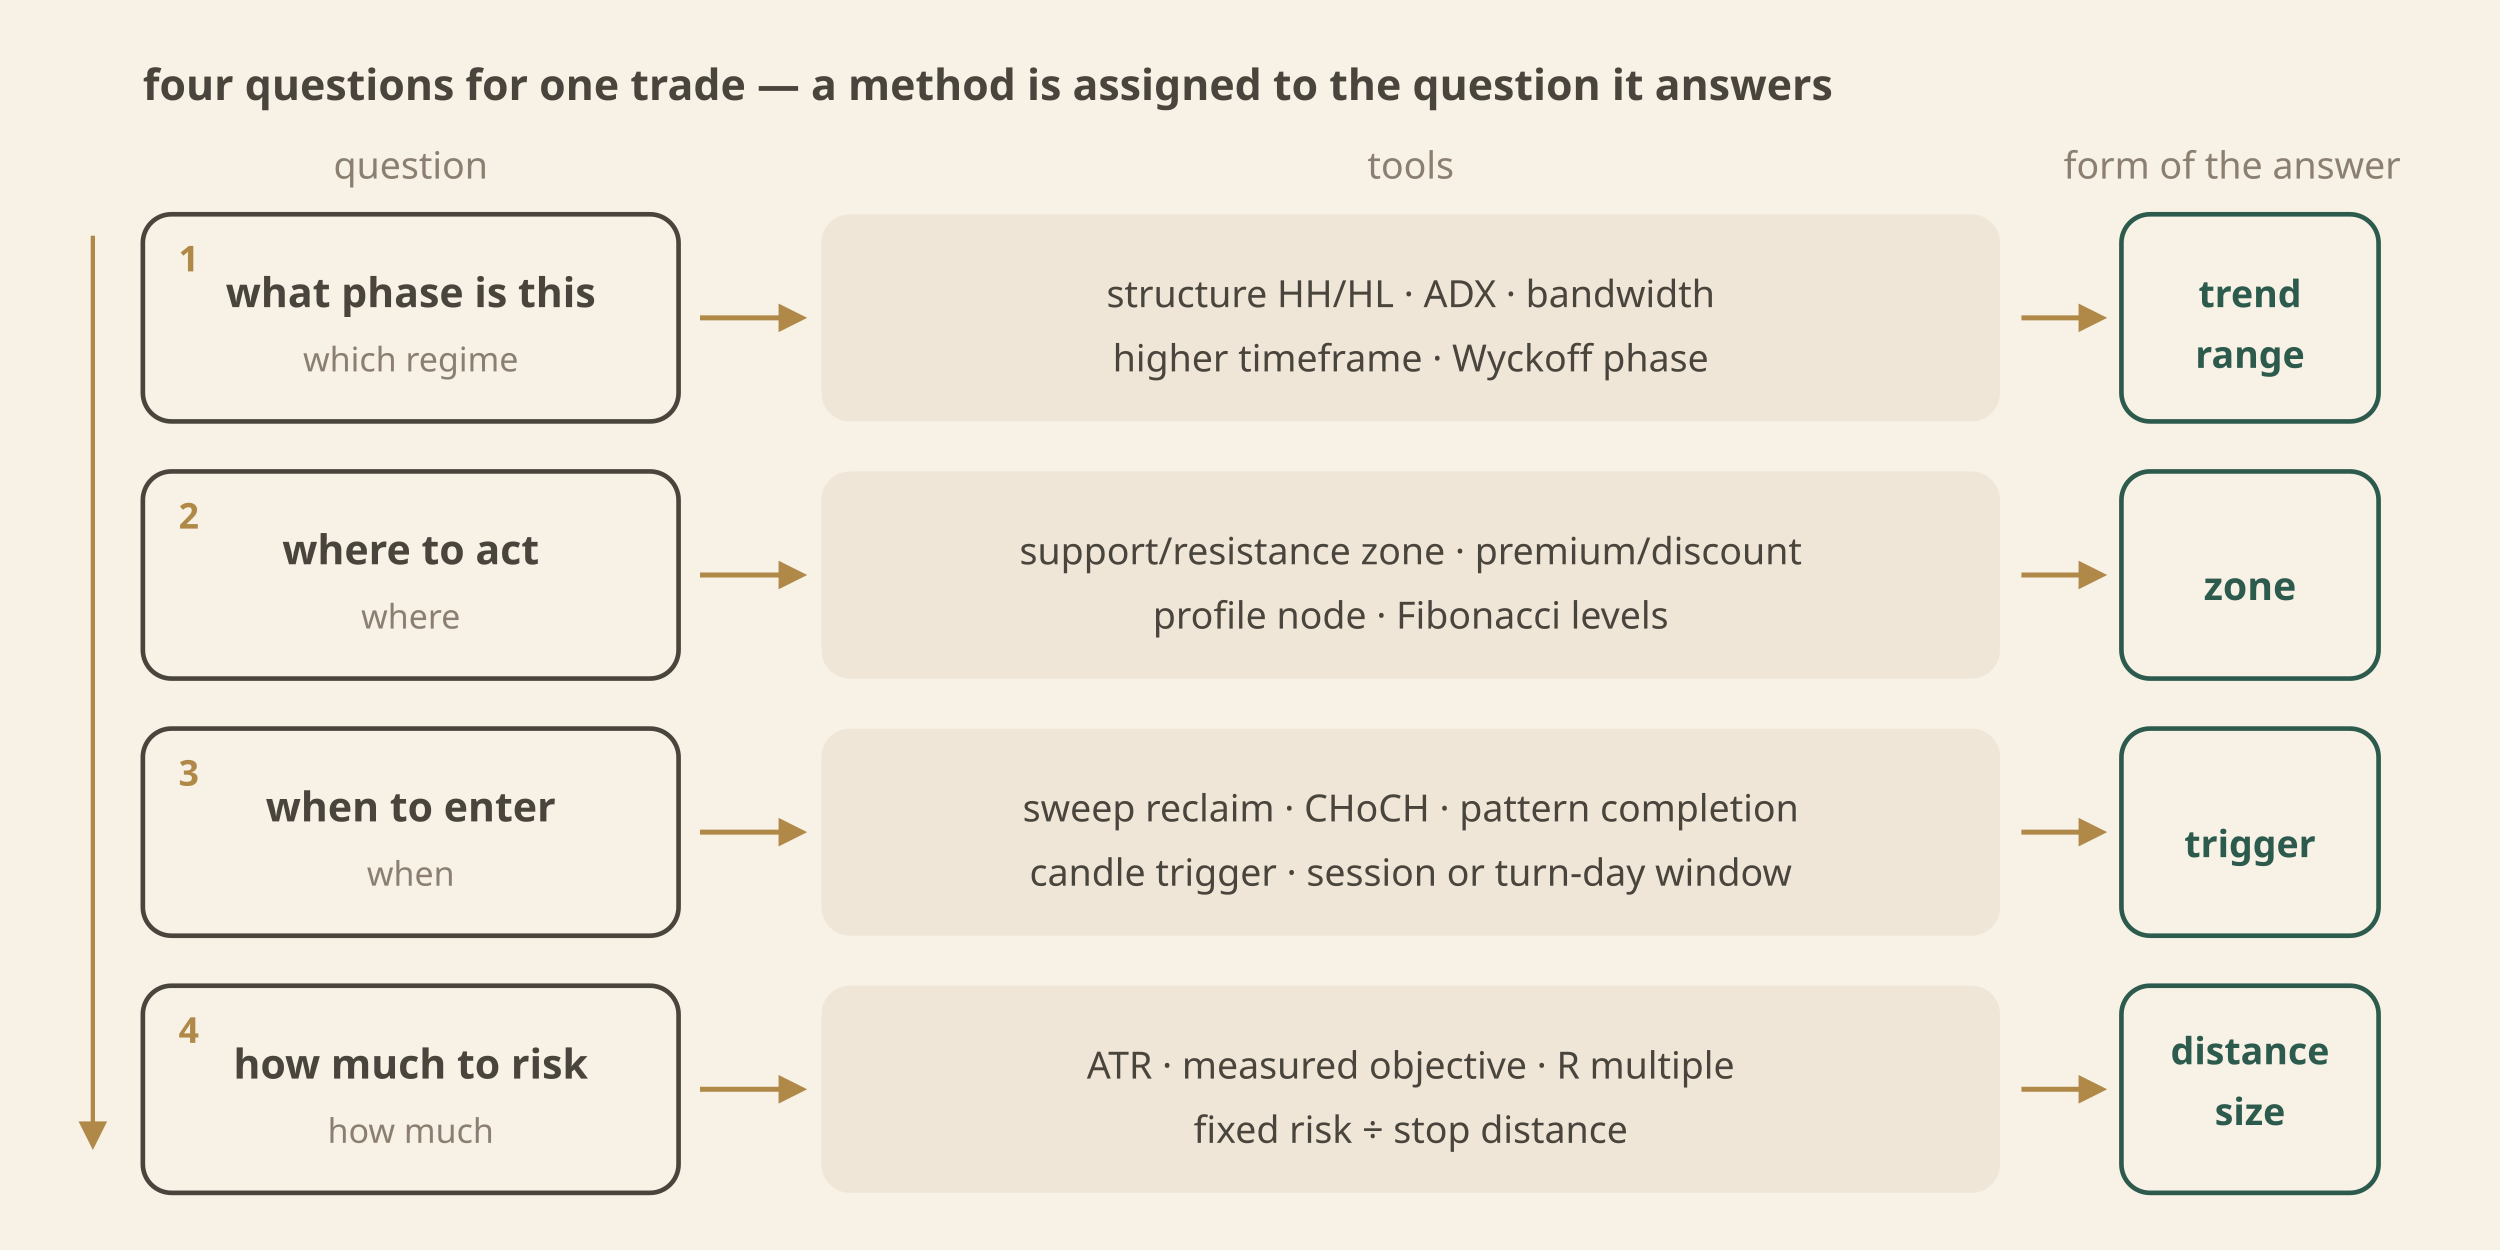
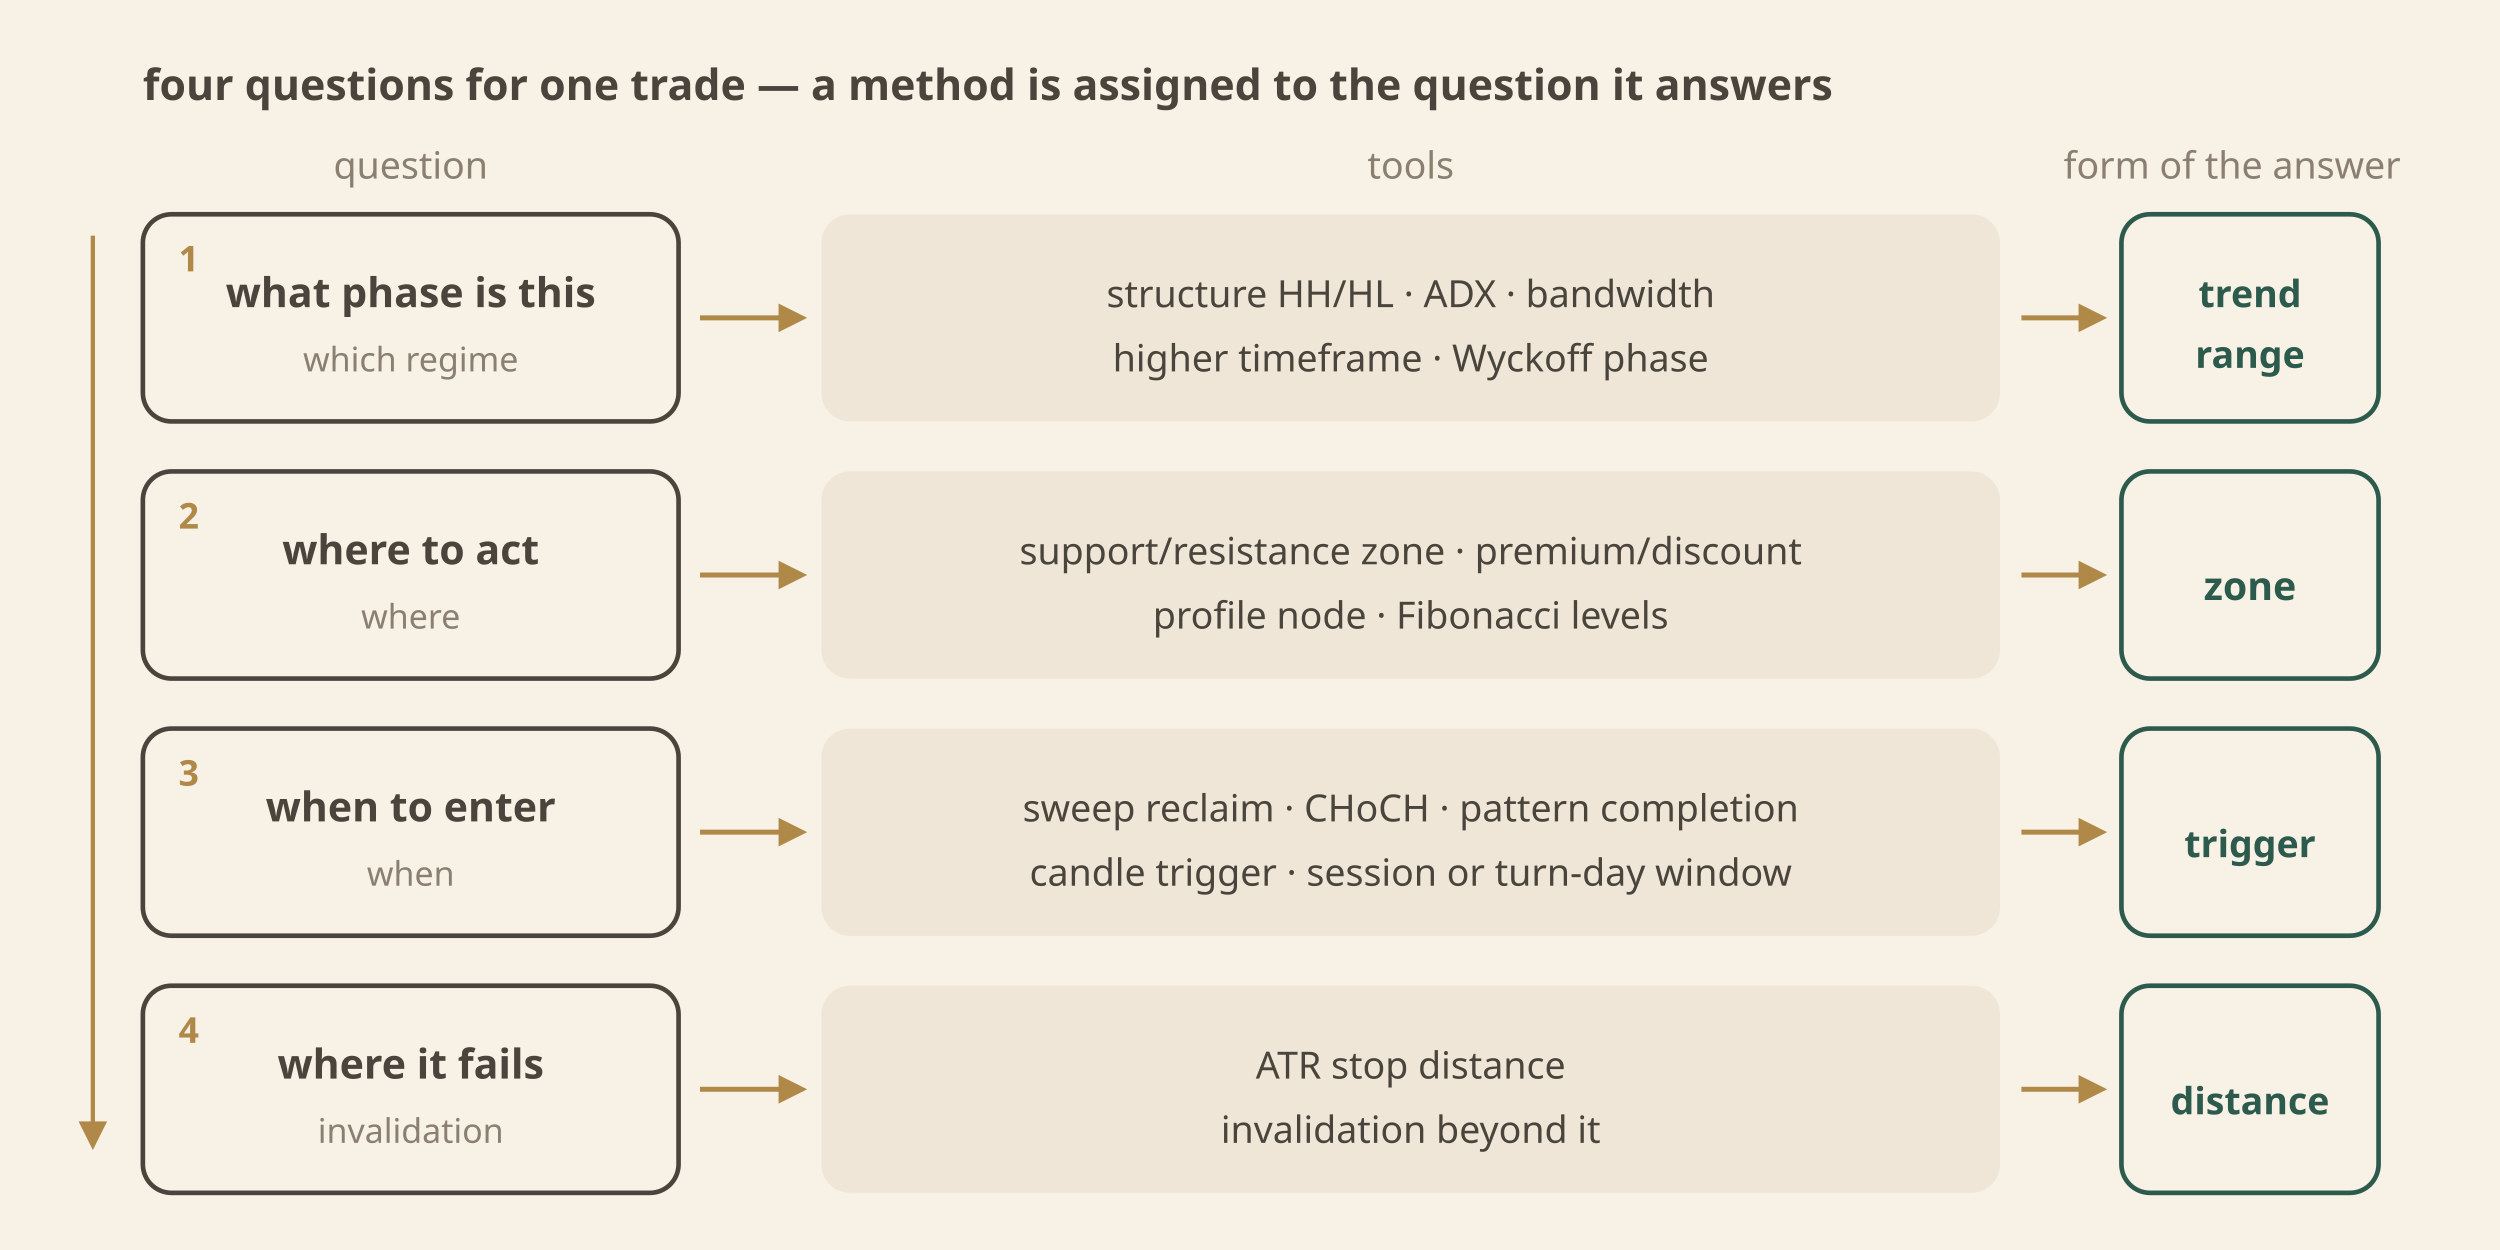
<svg xmlns="http://www.w3.org/2000/svg" viewBox="0 0 700 350" font-family="IBM Plex Sans KR, sans-serif">
  <rect width="700" height="350" fill="#f7f1e6" />
  <text x="40" y="28" fill="#4a453c" font-size="12" font-weight="600">four questions for one trade — a method is assigned to the question it answers</text>
  <text x="115" y="50" fill="#8a7f70" font-size="10.5" text-anchor="middle">question</text>
  <text x="395" y="50" fill="#8a7f70" font-size="10.5" text-anchor="middle">tools</text>
  <text x="625" y="50" fill="#8a7f70" font-size="10.5" text-anchor="middle">form of the answer</text>
  <line x1="26" y1="66" x2="26" y2="316" stroke="#b08948" stroke-width="1.2" />
  <path d="M26 322 l-4 -8 h8 z" fill="#b08948" />
  <text x="18" y="70" fill="#b08948" font-size="9.5" transform="rotate(-90 18 190)" text-anchor="middle">reading order</text>
  <rect x="40" y="60" width="150" height="58" rx="8" fill="none" stroke="#4a453c" stroke-width="1.3" />
  <text x="50" y="76" fill="#b08948" font-size="10" font-weight="700">1</text>
  <text x="115" y="86" fill="#4a453c" font-size="11.5" font-weight="600" text-anchor="middle">what phase is this</text>
  <text x="115" y="104" fill="#8a7f70" font-size="9.5" text-anchor="middle">which regime</text>
  <line x1="196" y1="89" x2="222" y2="89" stroke="#b08948" stroke-width="1.4" />
  <path d="M226 89 l-8 -4 v8 z" fill="#b08948" />
  <rect x="230" y="60" width="330" height="58" rx="8" fill="#efe6d8" />
  <text x="395" y="86" fill="#4a453c" font-size="10.5" text-anchor="middle">structure HH/HL · ADX · bandwidth</text>
  <text x="395" y="104" fill="#4a453c" font-size="10.5" text-anchor="middle">higher timeframe · Wyckoff phase</text>
  <line x1="566" y1="89" x2="586" y2="89" stroke="#b08948" stroke-width="1.4" />
  <path d="M590 89 l-8 -4 v8 z" fill="#b08948" />
  <rect x="594" y="60" width="72" height="58" rx="8" fill="none" stroke="#2c5a4c" stroke-width="1.3" />
  <text x="630" y="86" fill="#2c5a4c" font-size="10.5" font-weight="600" text-anchor="middle">trend</text>
  <text x="630" y="103" fill="#2c5a4c" font-size="10.5" font-weight="600" text-anchor="middle">range</text>
  <rect x="40" y="132" width="150" height="58" rx="8" fill="none" stroke="#4a453c" stroke-width="1.3" />
  <text x="50" y="148" fill="#b08948" font-size="10" font-weight="700">2</text>
  <text x="115" y="158" fill="#4a453c" font-size="11.5" font-weight="600" text-anchor="middle">where to act</text>
  <text x="115" y="176" fill="#8a7f70" font-size="9.5" text-anchor="middle">where</text>
  <line x1="196" y1="161" x2="222" y2="161" stroke="#b08948" stroke-width="1.4" />
  <path d="M226 161 l-8 -4 v8 z" fill="#b08948" />
  <rect x="230" y="132" width="330" height="58" rx="8" fill="#efe6d8" />
  <text x="395" y="158" fill="#4a453c" font-size="10.5" text-anchor="middle">support/resistance zone · premium/discount</text>
  <text x="395" y="176" fill="#4a453c" font-size="10.5" text-anchor="middle">profile node · Fibonacci levels</text>
  <line x1="566" y1="161" x2="586" y2="161" stroke="#b08948" stroke-width="1.4" />
  <path d="M590 161 l-8 -4 v8 z" fill="#b08948" />
  <rect x="594" y="132" width="72" height="58" rx="8" fill="none" stroke="#2c5a4c" stroke-width="1.3" />
  <text x="630" y="168" fill="#2c5a4c" font-size="11" font-weight="600" text-anchor="middle">zone</text>
  <rect x="40" y="204" width="150" height="58" rx="8" fill="none" stroke="#4a453c" stroke-width="1.3" />
  <text x="50" y="220" fill="#b08948" font-size="10" font-weight="700">3</text>
  <text x="115" y="230" fill="#4a453c" font-size="11.5" font-weight="600" text-anchor="middle">when to enter</text>
  <text x="115" y="248" fill="#8a7f70" font-size="9.5" text-anchor="middle">when</text>
  <line x1="196" y1="233" x2="222" y2="233" stroke="#b08948" stroke-width="1.4" />
  <path d="M226 233 l-8 -4 v8 z" fill="#b08948" />
  <rect x="230" y="204" width="330" height="58" rx="8" fill="#efe6d8" />
  <text x="395" y="230" fill="#4a453c" font-size="10.5" text-anchor="middle">sweep reclaim · CHoCH · pattern completion</text>
  <text x="395" y="248" fill="#4a453c" font-size="10.5" text-anchor="middle">candle trigger · session or turn-day window</text>
  <line x1="566" y1="233" x2="586" y2="233" stroke="#b08948" stroke-width="1.4" />
  <path d="M590 233 l-8 -4 v8 z" fill="#b08948" />
  <rect x="594" y="204" width="72" height="58" rx="8" fill="none" stroke="#2c5a4c" stroke-width="1.3" />
  <text x="630" y="240" fill="#2c5a4c" font-size="10.5" font-weight="600" text-anchor="middle">trigger</text>
  <rect x="40" y="276" width="150" height="58" rx="8" fill="none" stroke="#4a453c" stroke-width="1.3" />
  <text x="50" y="292" fill="#b08948" font-size="10" font-weight="700">4</text>
-   <text x="115" y="302" fill="#4a453c" font-size="11.5" font-weight="600" text-anchor="middle">how much to risk</text>
-   <text x="115" y="320" fill="#8a7f70" font-size="9.5" text-anchor="middle">how much</text>
+   <text x="115" y="302" fill="#4a453c" font-size="11.5" font-weight="600" text-anchor="middle">where it fails</text>
+   <text x="115" y="320" fill="#8a7f70" font-size="9.5" text-anchor="middle">invalidation</text>
  <line x1="196" y1="305" x2="222" y2="305" stroke="#b08948" stroke-width="1.4" />
  <path d="M226 305 l-8 -4 v8 z" fill="#b08948" />
  <rect x="230" y="276" width="330" height="58" rx="8" fill="#efe6d8" />
-   <text x="395" y="302" fill="#4a453c" font-size="10.5" text-anchor="middle">ATR · measured objective · R multiple</text>
-   <text x="395" y="320" fill="#4a453c" font-size="10.5" text-anchor="middle">fixed risk ÷ stop distance</text>
+   <text x="395" y="302" fill="#4a453c" font-size="10.5" text-anchor="middle">ATR stop distance</text>
+   <text x="395" y="320" fill="#4a453c" font-size="10.5" text-anchor="middle">invalidation beyond it</text>
  <line x1="566" y1="305" x2="586" y2="305" stroke="#b08948" stroke-width="1.4" />
  <path d="M590 305 l-8 -4 v8 z" fill="#b08948" />
  <rect x="594" y="276" width="72" height="58" rx="8" fill="none" stroke="#2c5a4c" stroke-width="1.3" />
-   <text x="630" y="298" fill="#2c5a4c" font-size="10.5" font-weight="600" text-anchor="middle">distance</text>
-   <text x="630" y="315" fill="#2c5a4c" font-size="10.5" font-weight="600" text-anchor="middle">size</text>
+   <text x="630" y="312" fill="#2c5a4c" font-size="10.5" font-weight="600" text-anchor="middle">distance</text>
</svg>
